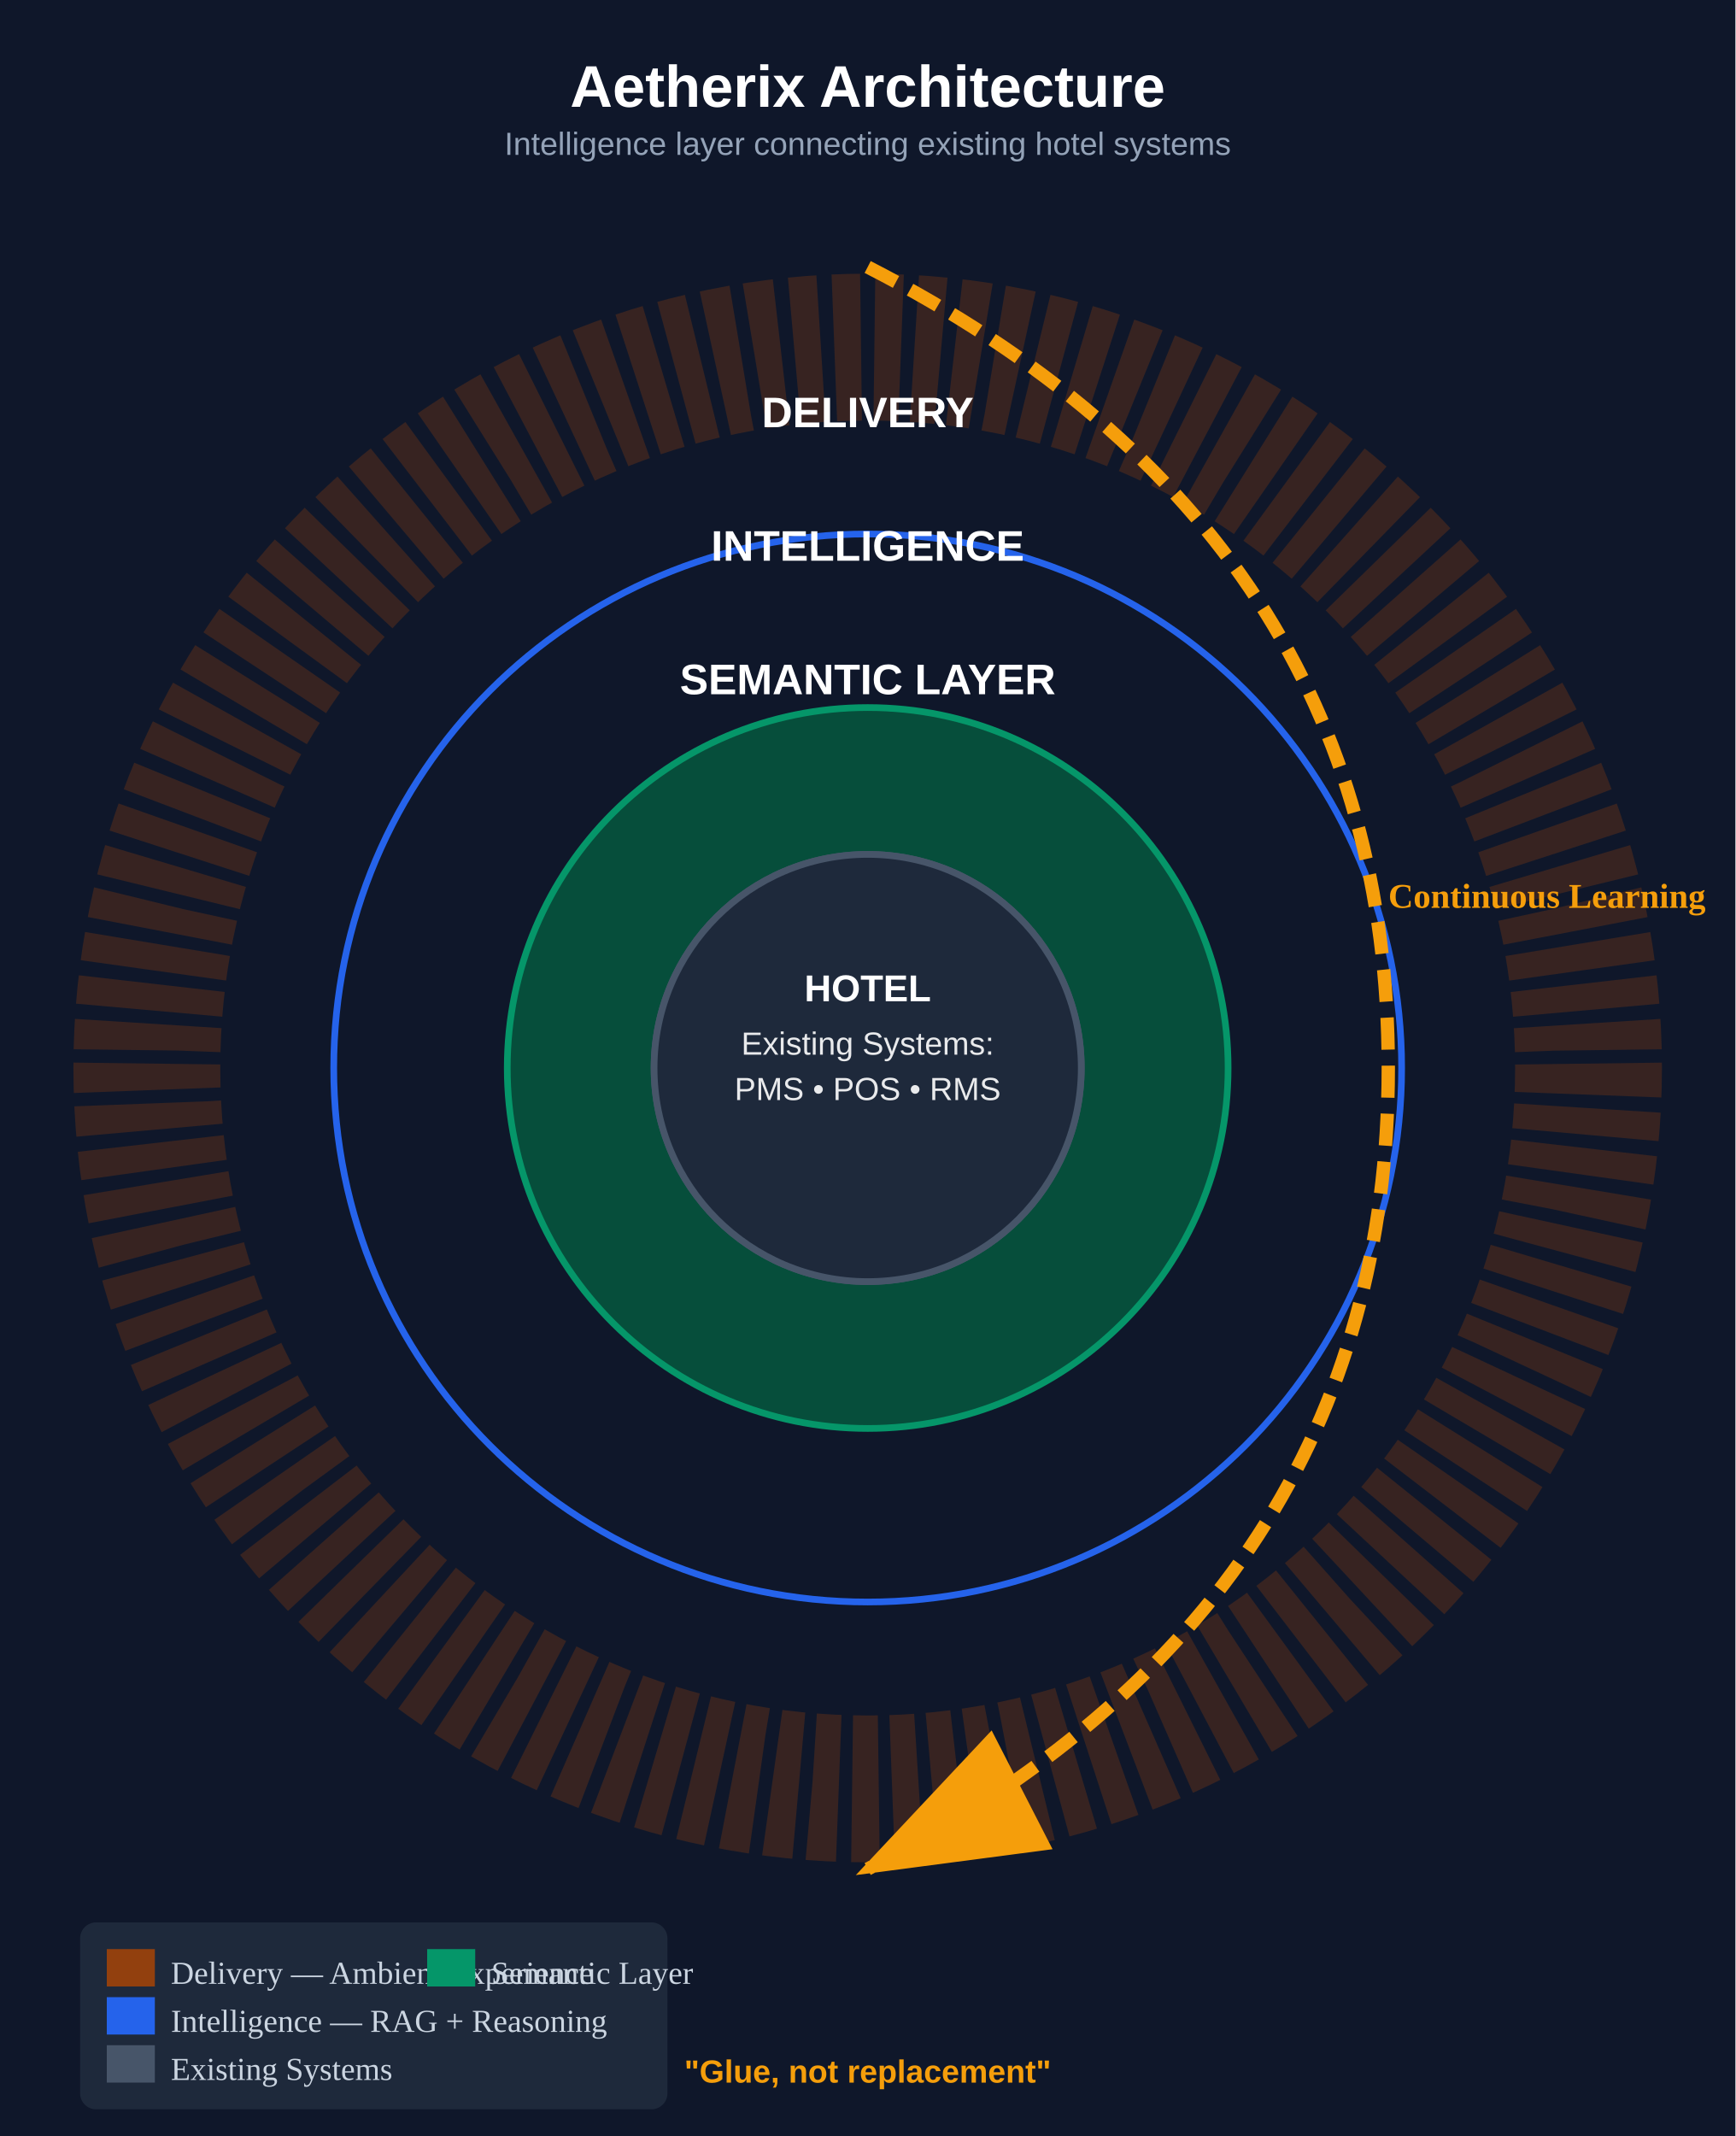
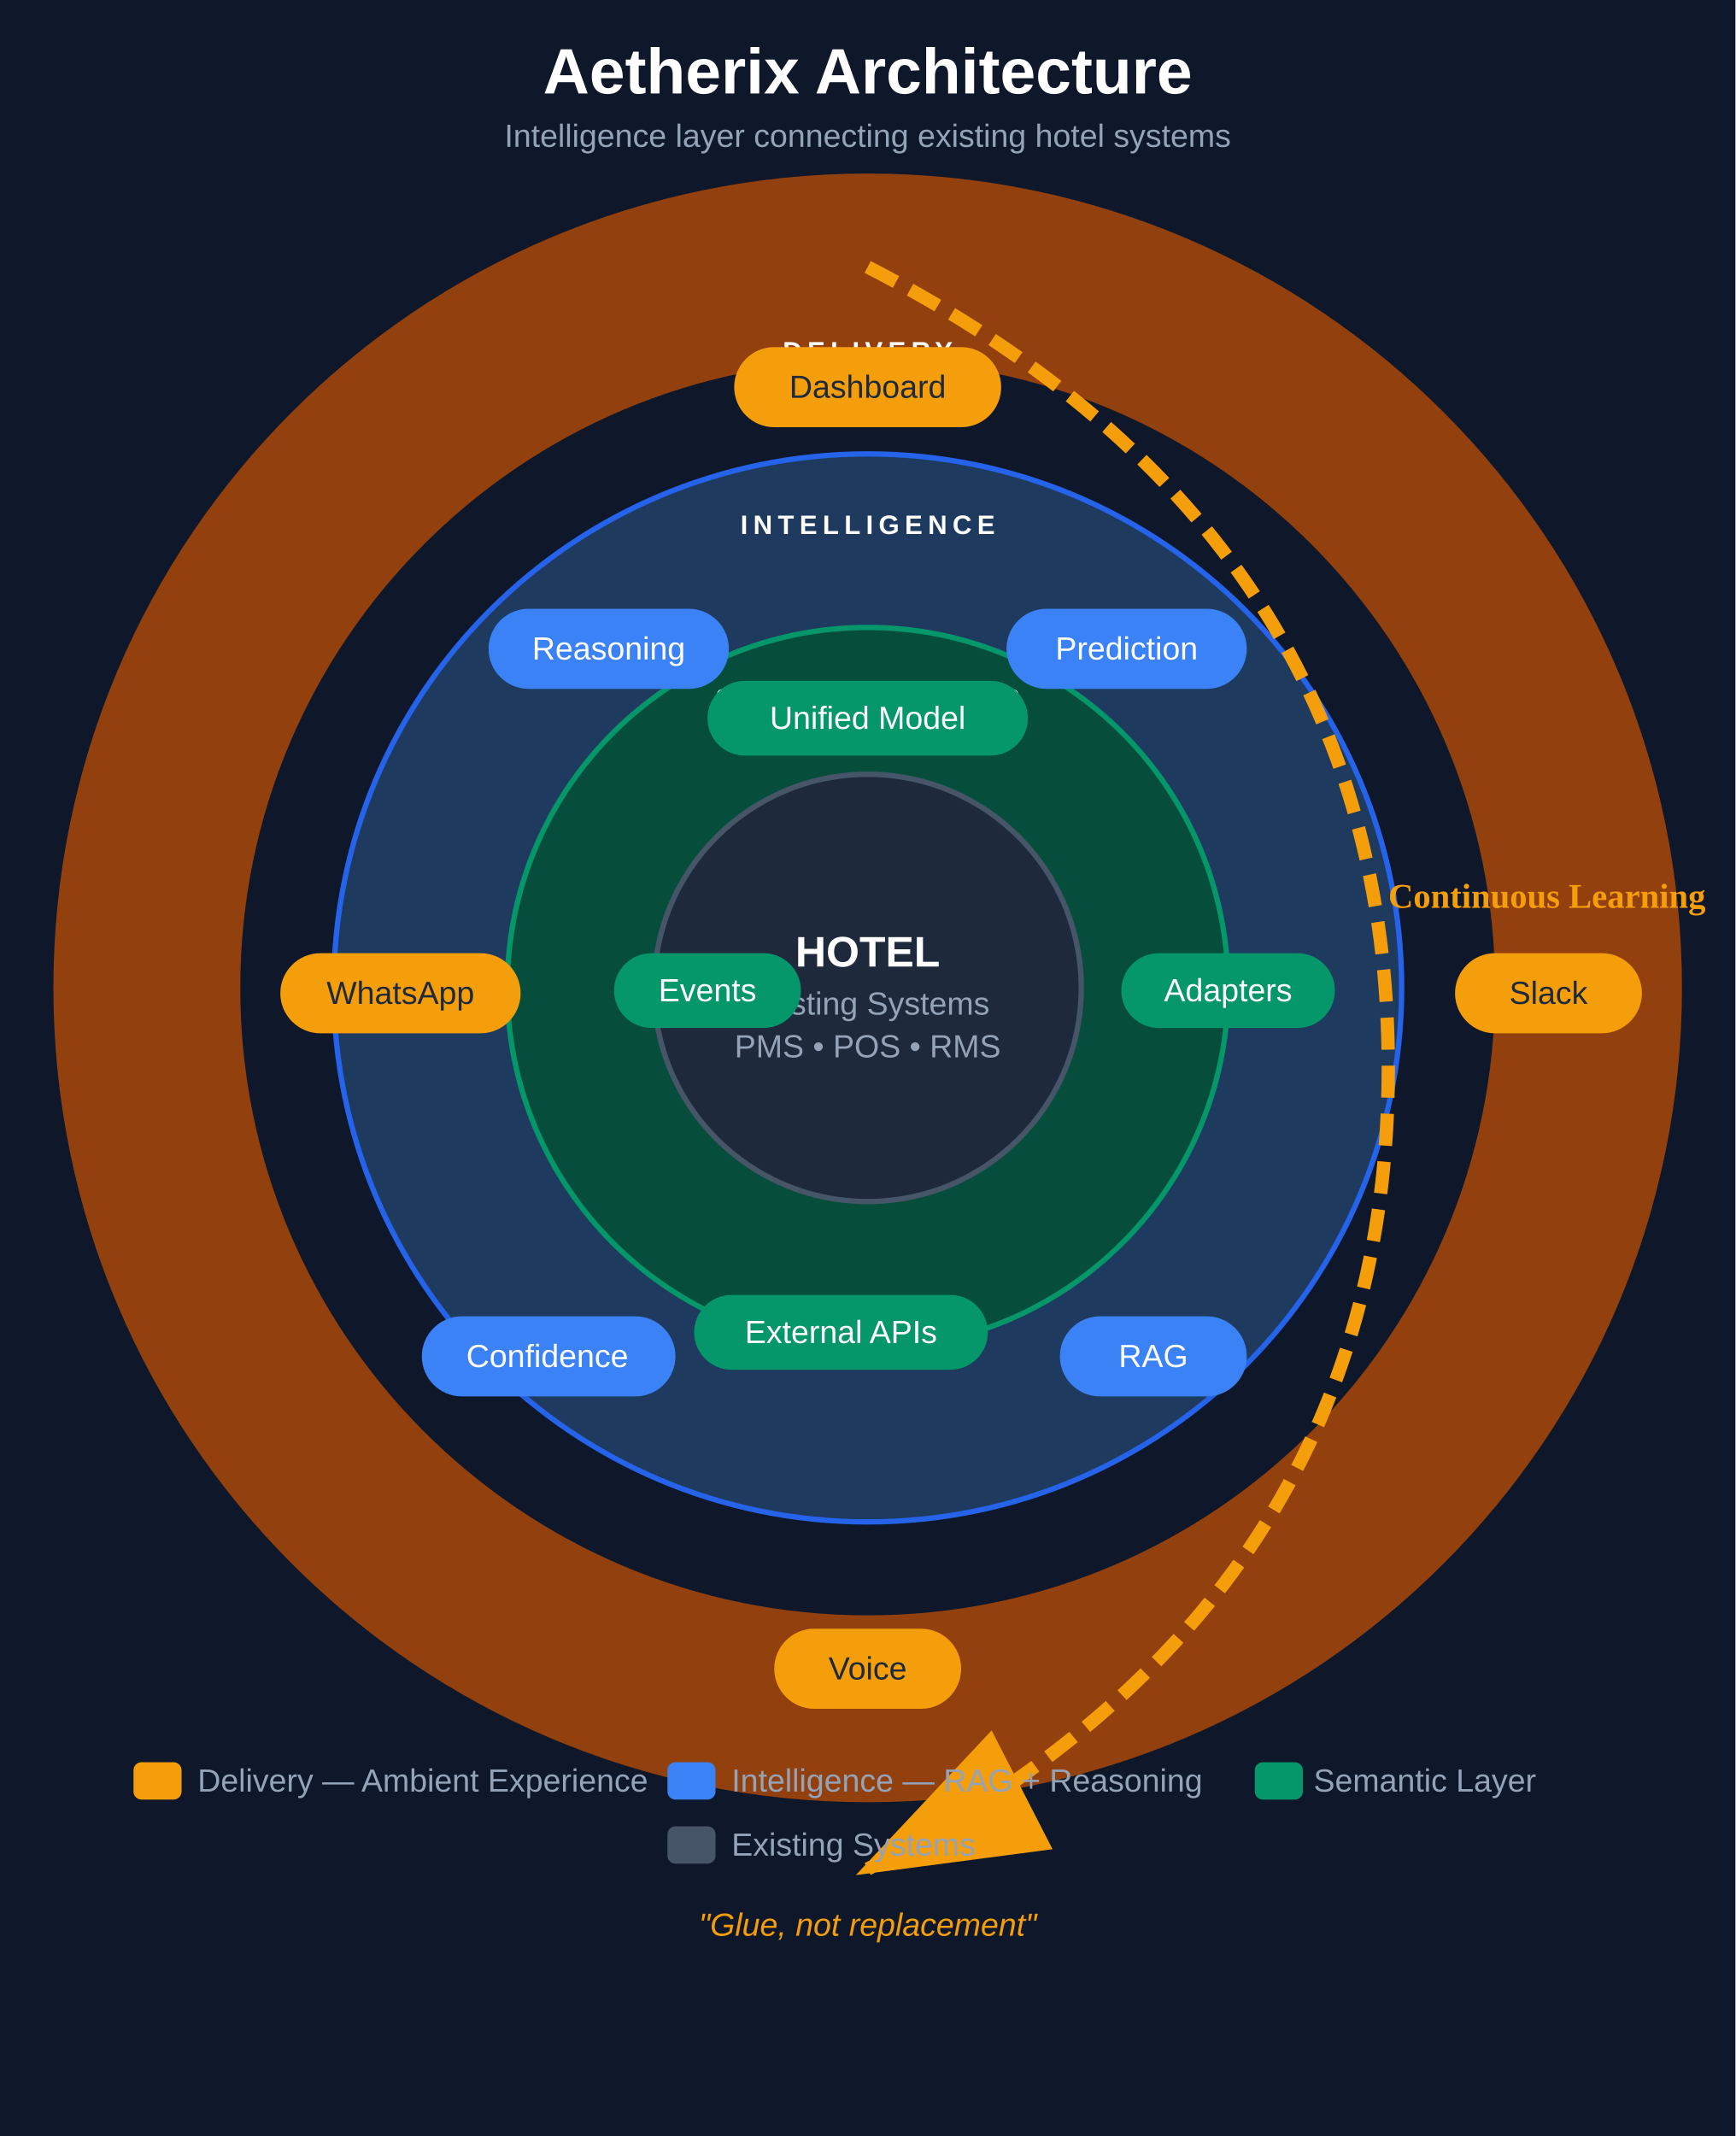
<svg xmlns="http://www.w3.org/2000/svg" aria-describedby="concentric-desc" aria-label="Aetherix Architecture Concentric Diagram" viewBox="0 0 650 800">
  <defs>
    <marker id="arrowhead-feedback" markerHeight="10" markerWidth="14" orient="auto" refX="13" refY="5">
      <path fill="#f59e0b" d="m0 0 14 5-14 5z" />
    </marker>
-     <style>.center-subtext,.layer-title{font-family:"Segoe UI",Arial,sans-serif}.layer-title{font-size:16px;font-weight:600;fill:#fff}.center-subtext{font-size:12px;fill:rgba(255,255,255,.9)}.legend-text{font-size:12px;fill:#cbd5e1}</style>
+     <style>.layer-label{font-family:"Segoe UI",Arial,sans-serif;font-size:10px;font-weight:600;fill:#fff;letter-spacing:2px}.component{font-weight:500;fill:#fff}.center-sub,.component,.component-dark,.legend-text{font-family:"Segoe UI",Arial,sans-serif;font-size:12px}.component-dark{font-weight:500;fill:#1e293b}.center-sub,.legend-text{fill:#94a3b8}</style>
  </defs>
  <path fill="#0f172a" d="M0 0h650v800H0z" />
-   <text x="325" y="40" fill="#fff" aria-hidden="false" font-family="&quot;Segoe UI&quot;,Arial,sans-serif" font-size="22" font-weight="700" text-anchor="middle">Aetherix Architecture</text>
-   <text x="325" y="58" fill="#94a3b8" aria-hidden="false" font-family="&quot;Segoe UI&quot;,Arial,sans-serif" font-size="12" text-anchor="middle">Intelligence layer connecting existing hotel systems</text>
-   <circle cx="325" cy="400" r="270" fill="none" stroke="#92400e" stroke-dasharray="10 5" stroke-width="55" opacity=".3">
-     <animate fill="freeze" attributeName="stroke-dashoffset" begin="0s" dur="2s" from="1696" to="0" />
-   </circle>
-   <circle cx="325" cy="400" r="200" fill="none" stroke="#2563eb" stroke-width="2.5">
-     <animate fill="freeze" attributeName="stroke-dashoffset" begin="0.4s" dur="2s" from="1256" to="0" />
-   </circle>
-   <circle cx="325" cy="400" r="135" fill="#064e3b" stroke="#059669" stroke-width="2.5">
-     <animate fill="freeze" attributeName="stroke-dashoffset" begin="0.8s" dur="2s" from="848" to="0" />
-   </circle>
-   <circle cx="325" cy="400" r="80" fill="#1e293b" stroke="#475569" stroke-width="2.5" />
-   <g aria-label="Hotel Existing Systems">
-     <circle cx="325" cy="400" r="80" fill="#1e293b" stroke="#475569" stroke-width="2.5" />
-     <text x="325" y="375" fill="#fff" aria-hidden="false" font-family="&quot;Segoe UI&quot;,Arial,sans-serif" font-size="14" font-weight="700" text-anchor="middle">HOTEL</text>
-     <text x="325" y="395" aria-hidden="false" class="center-subtext" text-anchor="middle">Existing Systems:</text>
-     <text x="325" y="412" aria-hidden="false" class="center-subtext" text-anchor="middle">PMS • POS • RMS</text>
+   <text x="325" y="35" fill="#fff" aria-hidden="false" font-family="&quot;Segoe UI&quot;,Arial,sans-serif" font-size="24" font-weight="700" text-anchor="middle">Aetherix Architecture</text>
+   <text x="325" y="55" fill="#94a3b8" aria-hidden="false" font-family="&quot;Segoe UI&quot;,Arial,sans-serif" font-size="12" text-anchor="middle">Intelligence layer connecting existing hotel systems</text>
+   <g aria-label="Architecture Layers" transform="translate(25 40)">
+     <circle cx="300" cy="330" r="270" fill="none" stroke="#92400e" stroke-width="70" />
+     <text x="300" y="95" aria-hidden="false" class="layer-label" text-anchor="middle">DELIVERY</text>
+     <circle cx="300" cy="330" r="200" fill="#1e3a5f" stroke="#2563eb" stroke-width="2" />
+     <text x="300" y="160" aria-hidden="false" class="layer-label" text-anchor="middle">INTELLIGENCE</text>
+     <circle cx="300" cy="330" r="135" fill="#064e3b" stroke="#059669" stroke-width="2" />
+     <text x="300" y="225" aria-hidden="false" class="layer-label" text-anchor="middle">SEMANTIC LAYER</text>
+     <g aria-label="Hotel Existing Systems">
+       <circle cx="300" cy="330" r="80" fill="#1e293b" stroke="#475569" stroke-width="2" />
+       <text x="300" y="322" fill="#fff" aria-hidden="false" font-family="&quot;Segoe UI&quot;,Arial,sans-serif" font-size="16" font-weight="700" text-anchor="middle">HOTEL</text>
+       <text x="300" y="340" aria-hidden="false" class="center-sub" text-anchor="middle">Existing Systems</text>
+       <text x="300" y="356" aria-hidden="false" class="center-sub" text-anchor="middle">PMS • POS • RMS</text>
+     </g>
+     <g aria-label="Semantic Layer Components">
+       <g aria-label="Unified Model">
+         <rect width="120" height="28" x="240" y="215" fill="#059669" rx="14" />
+         <text x="300" y="233" aria-hidden="false" class="component" text-anchor="middle">Unified Model</text>
+       </g>
+       <g aria-label="Adapters">
+         <rect width="80" height="28" x="395" y="317" fill="#059669" rx="14" />
+         <text x="435" y="335" aria-hidden="false" class="component" text-anchor="middle">Adapters</text>
+       </g>
+       <g aria-label="Events">
+         <rect width="70" height="28" x="205" y="317" fill="#059669" rx="14" />
+         <text x="240" y="335" aria-hidden="false" class="component" text-anchor="middle">Events</text>
+       </g>
+       <g aria-label="External APIs">
+         <rect width="110" height="28" x="235" y="445" fill="#059669" rx="14" />
+         <text x="290" y="463" aria-hidden="false" class="component" text-anchor="middle">External APIs</text>
+       </g>
+     </g>
+     <g aria-label="Intelligence Layer Components">
+       <g aria-label="Reasoning">
+         <rect width="90" height="30" x="158" y="188" fill="#3b82f6" rx="15" />
+         <text x="203" y="207" aria-hidden="false" class="component" text-anchor="middle">Reasoning</text>
+       </g>
+       <g aria-label="Prediction">
+         <rect width="90" height="30" x="352" y="188" fill="#3b82f6" rx="15" />
+         <text x="397" y="207" aria-hidden="false" class="component" text-anchor="middle">Prediction</text>
+       </g>
+       <g aria-label="Confidence">
+         <rect width="95" height="30" x="133" y="453" fill="#3b82f6" rx="15" />
+         <text x="180" y="472" aria-hidden="false" class="component" text-anchor="middle">Confidence</text>
+       </g>
+       <g aria-label="RAG">
+         <rect width="70" height="30" x="372" y="453" fill="#3b82f6" rx="15" />
+         <text x="407" y="472" aria-hidden="false" class="component" text-anchor="middle">RAG</text>
+       </g>
+     </g>
+     <g aria-label="Delivery Layer Components">
+       <g aria-label="Dashboard">
+         <rect width="100" height="30" x="250" y="90" fill="#f59e0b" rx="15" />
+         <text x="300" y="109" aria-hidden="false" class="component-dark" text-anchor="middle">Dashboard</text>
+       </g>
+       <g aria-label="Slack">
+         <rect width="70" height="30" x="520" y="317" fill="#f59e0b" rx="15" />
+         <text x="555" y="336" aria-hidden="false" class="component-dark" text-anchor="middle">Slack</text>
+       </g>
+       <g aria-label="WhatsApp">
+         <rect width="90" height="30" x="80" y="317" fill="#f59e0b" rx="15" />
+         <text x="125" y="336" aria-hidden="false" class="component-dark" text-anchor="middle">WhatsApp</text>
+       </g>
+       <g aria-label="Voice">
+         <rect width="70" height="30" x="265" y="570" fill="#f59e0b" rx="15" />
+         <text x="300" y="589" aria-hidden="false" class="component-dark" text-anchor="middle">Voice</text>
+       </g>
+     </g>
  </g>
-   <text x="325" y="260" aria-hidden="false" aria-label="Semantic Layer" class="layer-title" text-anchor="middle">SEMANTIC LAYER</text>
-   <text x="325" y="210" aria-hidden="false" aria-label="Intelligence Layer" class="layer-title" text-anchor="middle">INTELLIGENCE</text>
-   <text x="325" y="160" aria-hidden="false" aria-label="Delivery Layer" class="layer-title" text-anchor="middle">DELIVERY</text>
  <path fill="none" stroke="#f59e0b" stroke-dasharray="12 6" stroke-width="5" marker-end="url(#arrowhead-feedback)" d="M325 100q195 100 195 300T325 700">
    <animate attributeName="opacity" dur="3s" repeatCount="indefinite" values="0.7;1;0.7" />
    <animate attributeName="stroke-dashoffset" dur="3s" repeatCount="indefinite" values="0;30;0" />
  </path>
  <text x="520" y="340" fill="#f59e0b" aria-hidden="false" font-size="13" font-weight="700">Continuous Learning</text>
-   <g aria-label="Legend" transform="translate(30 720)">
-     <rect width="220" height="70" fill="#1e293b" rx="6" />
-     <path fill="#92400e" d="M10 10h18v14H10z" />
-     <text x="34" y="23" aria-hidden="false" class="legend-text">Delivery — Ambient Experience</text>
-     <path fill="#2563eb" d="M10 28h18v14H10z" />
-     <text x="34" y="41" aria-hidden="false" class="legend-text">Intelligence — RAG + Reasoning</text>
-     <path fill="#475569" d="M10 46h18v14H10z" />
-     <text x="34" y="59" aria-hidden="false" class="legend-text">Existing Systems</text>
-     <path fill="#059669" d="M130 10h18v14h-18z" />
-     <text x="154" y="23" aria-hidden="false" class="legend-text">Semantic Layer</text>
+   <g aria-label="Legend" transform="translate(50 660)">
+     <rect width="18" height="14" fill="#f59e0b" rx="3" />
+     <text x="24" y="11" aria-hidden="false" class="legend-text">Delivery — Ambient Experience</text>
+     <rect width="18" height="14" x="200" fill="#3b82f6" rx="3" />
+     <text x="224" y="11" aria-hidden="false" class="legend-text">Intelligence — RAG + Reasoning</text>
+     <rect width="18" height="14" x="420" fill="#059669" rx="3" />
+     <text x="442" y="11" aria-hidden="false" class="legend-text">Semantic Layer</text>
+     <rect width="18" height="14" x="200" y="24" fill="#475569" rx="3" />
+     <text x="224" y="35" aria-hidden="false" class="legend-text">Existing Systems</text>
  </g>
-   <text x="325" y="780" fill="#f59e0b" aria-hidden="false" font-family="&quot;Segoe UI&quot;,Arial,sans-serif" font-size="12" font-weight="600" text-anchor="middle">"Glue, not replacement"</text>
+   <text x="325" y="725" fill="#f59e0b" aria-hidden="false" font-family="&quot;Segoe UI&quot;,Arial,sans-serif" font-size="12" font-style="italic" text-anchor="middle">"Glue, not replacement"</text>
</svg>
